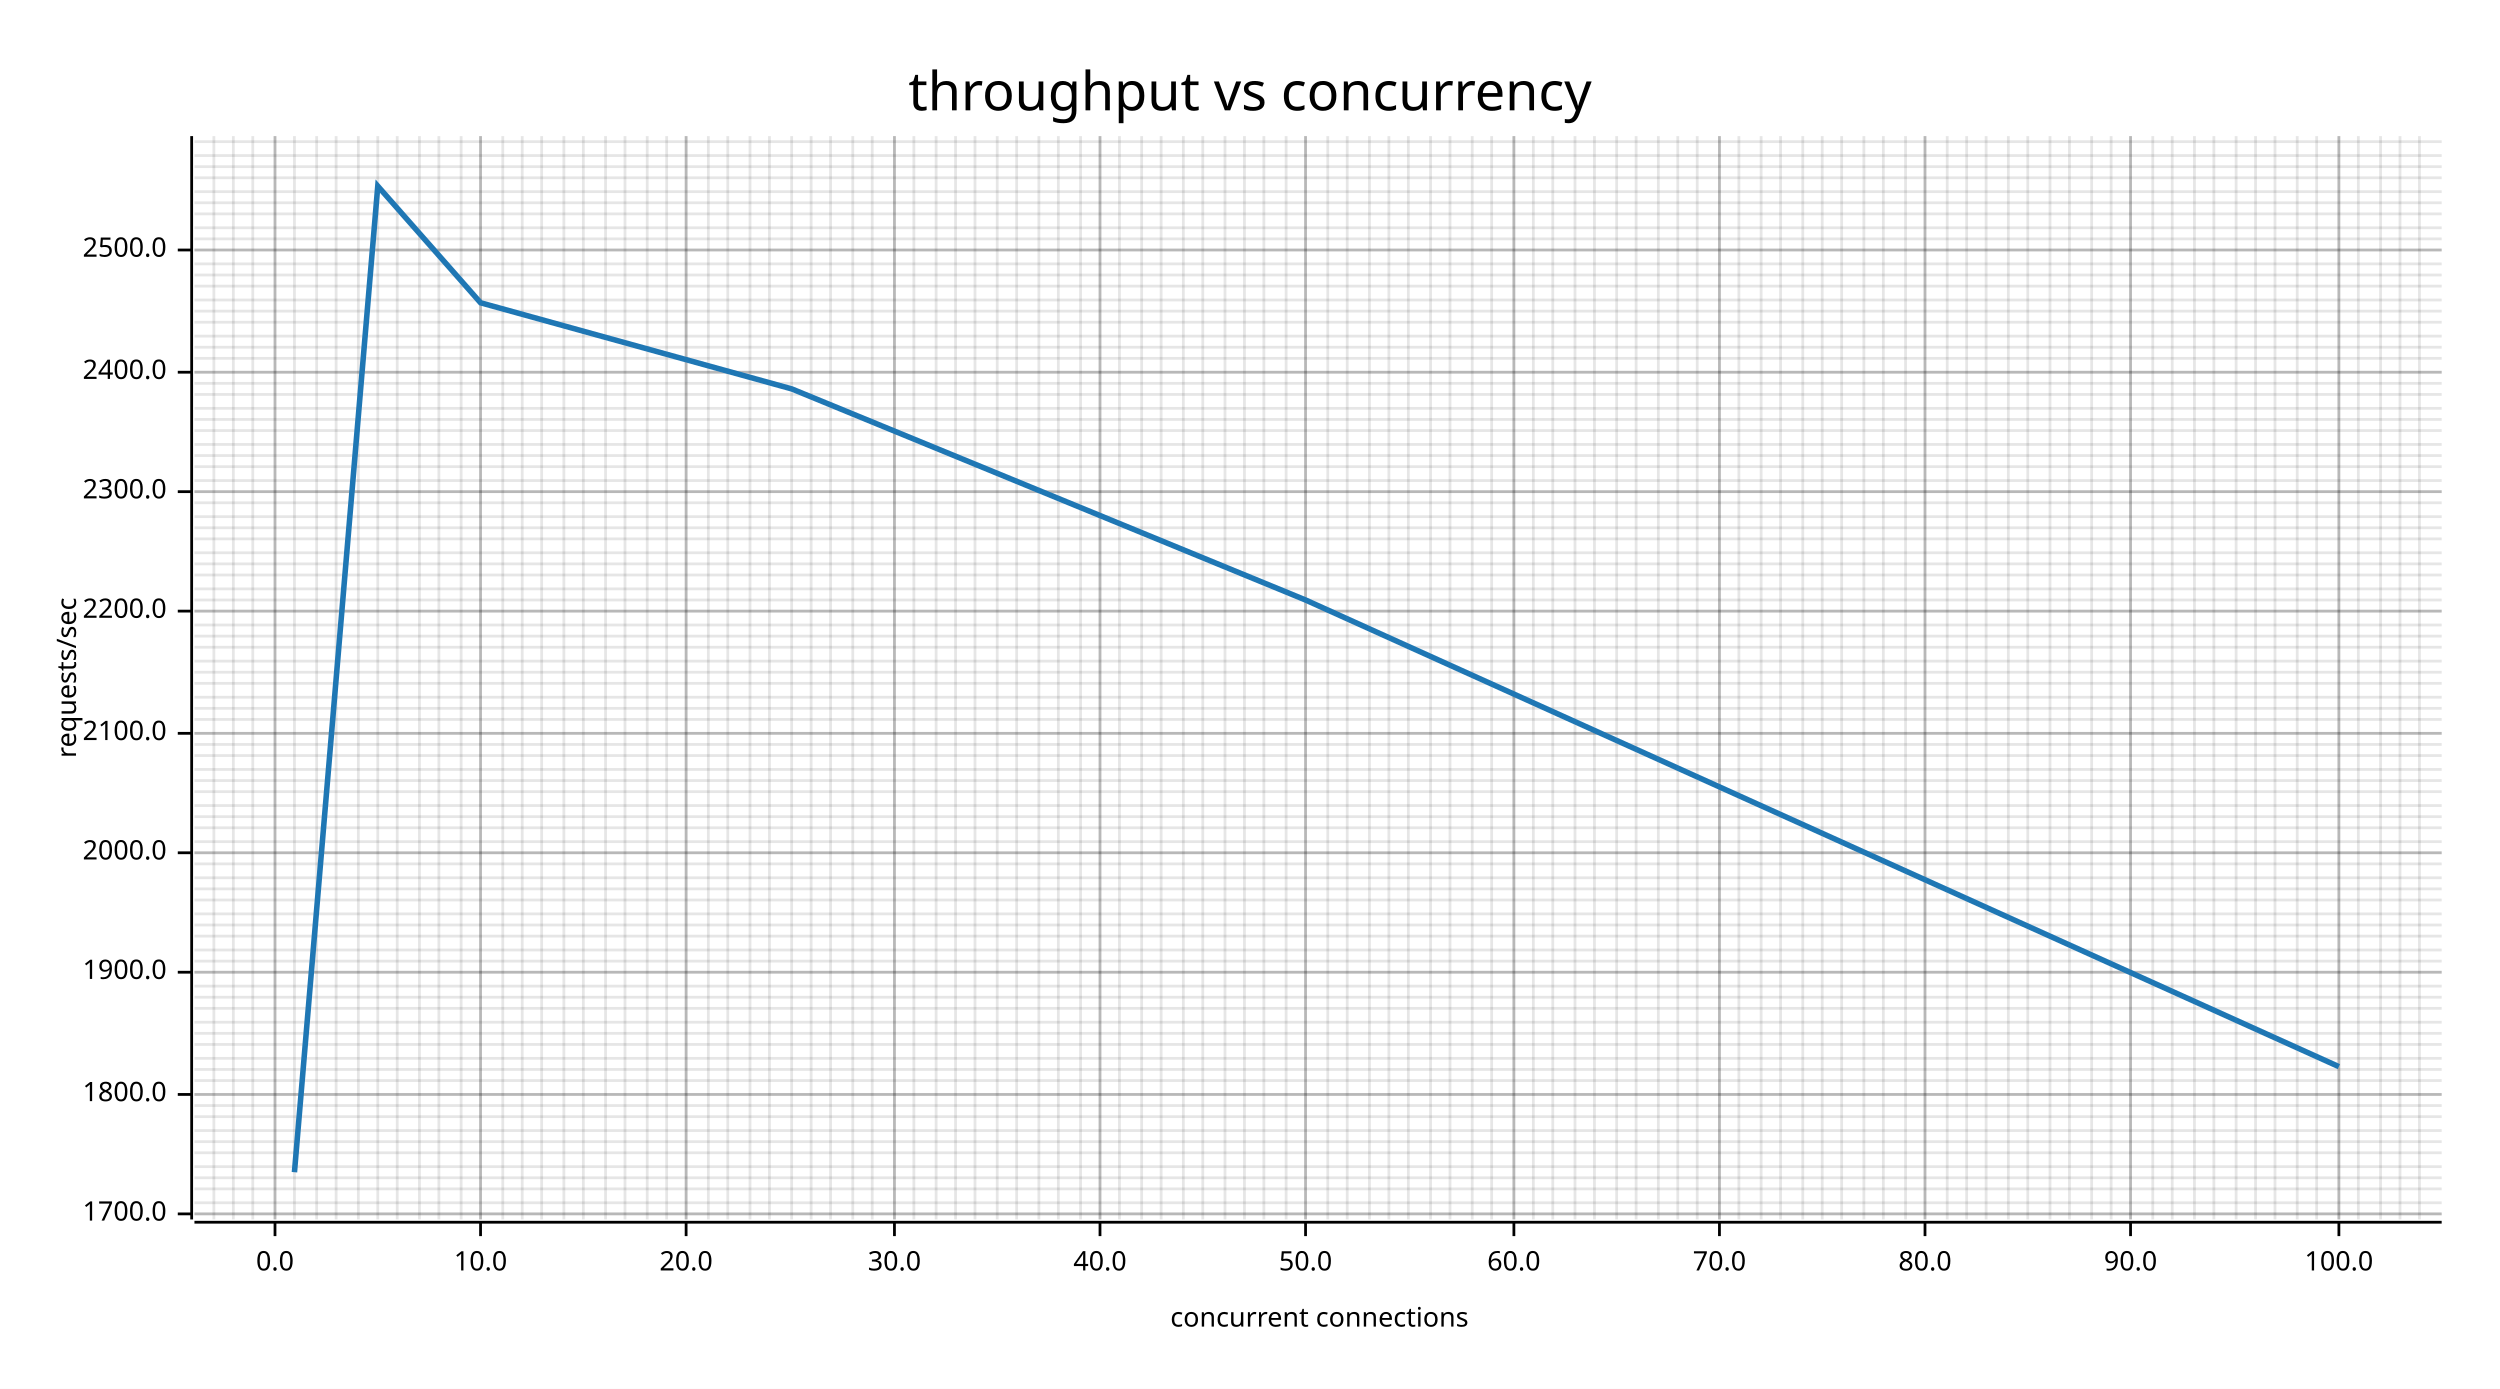
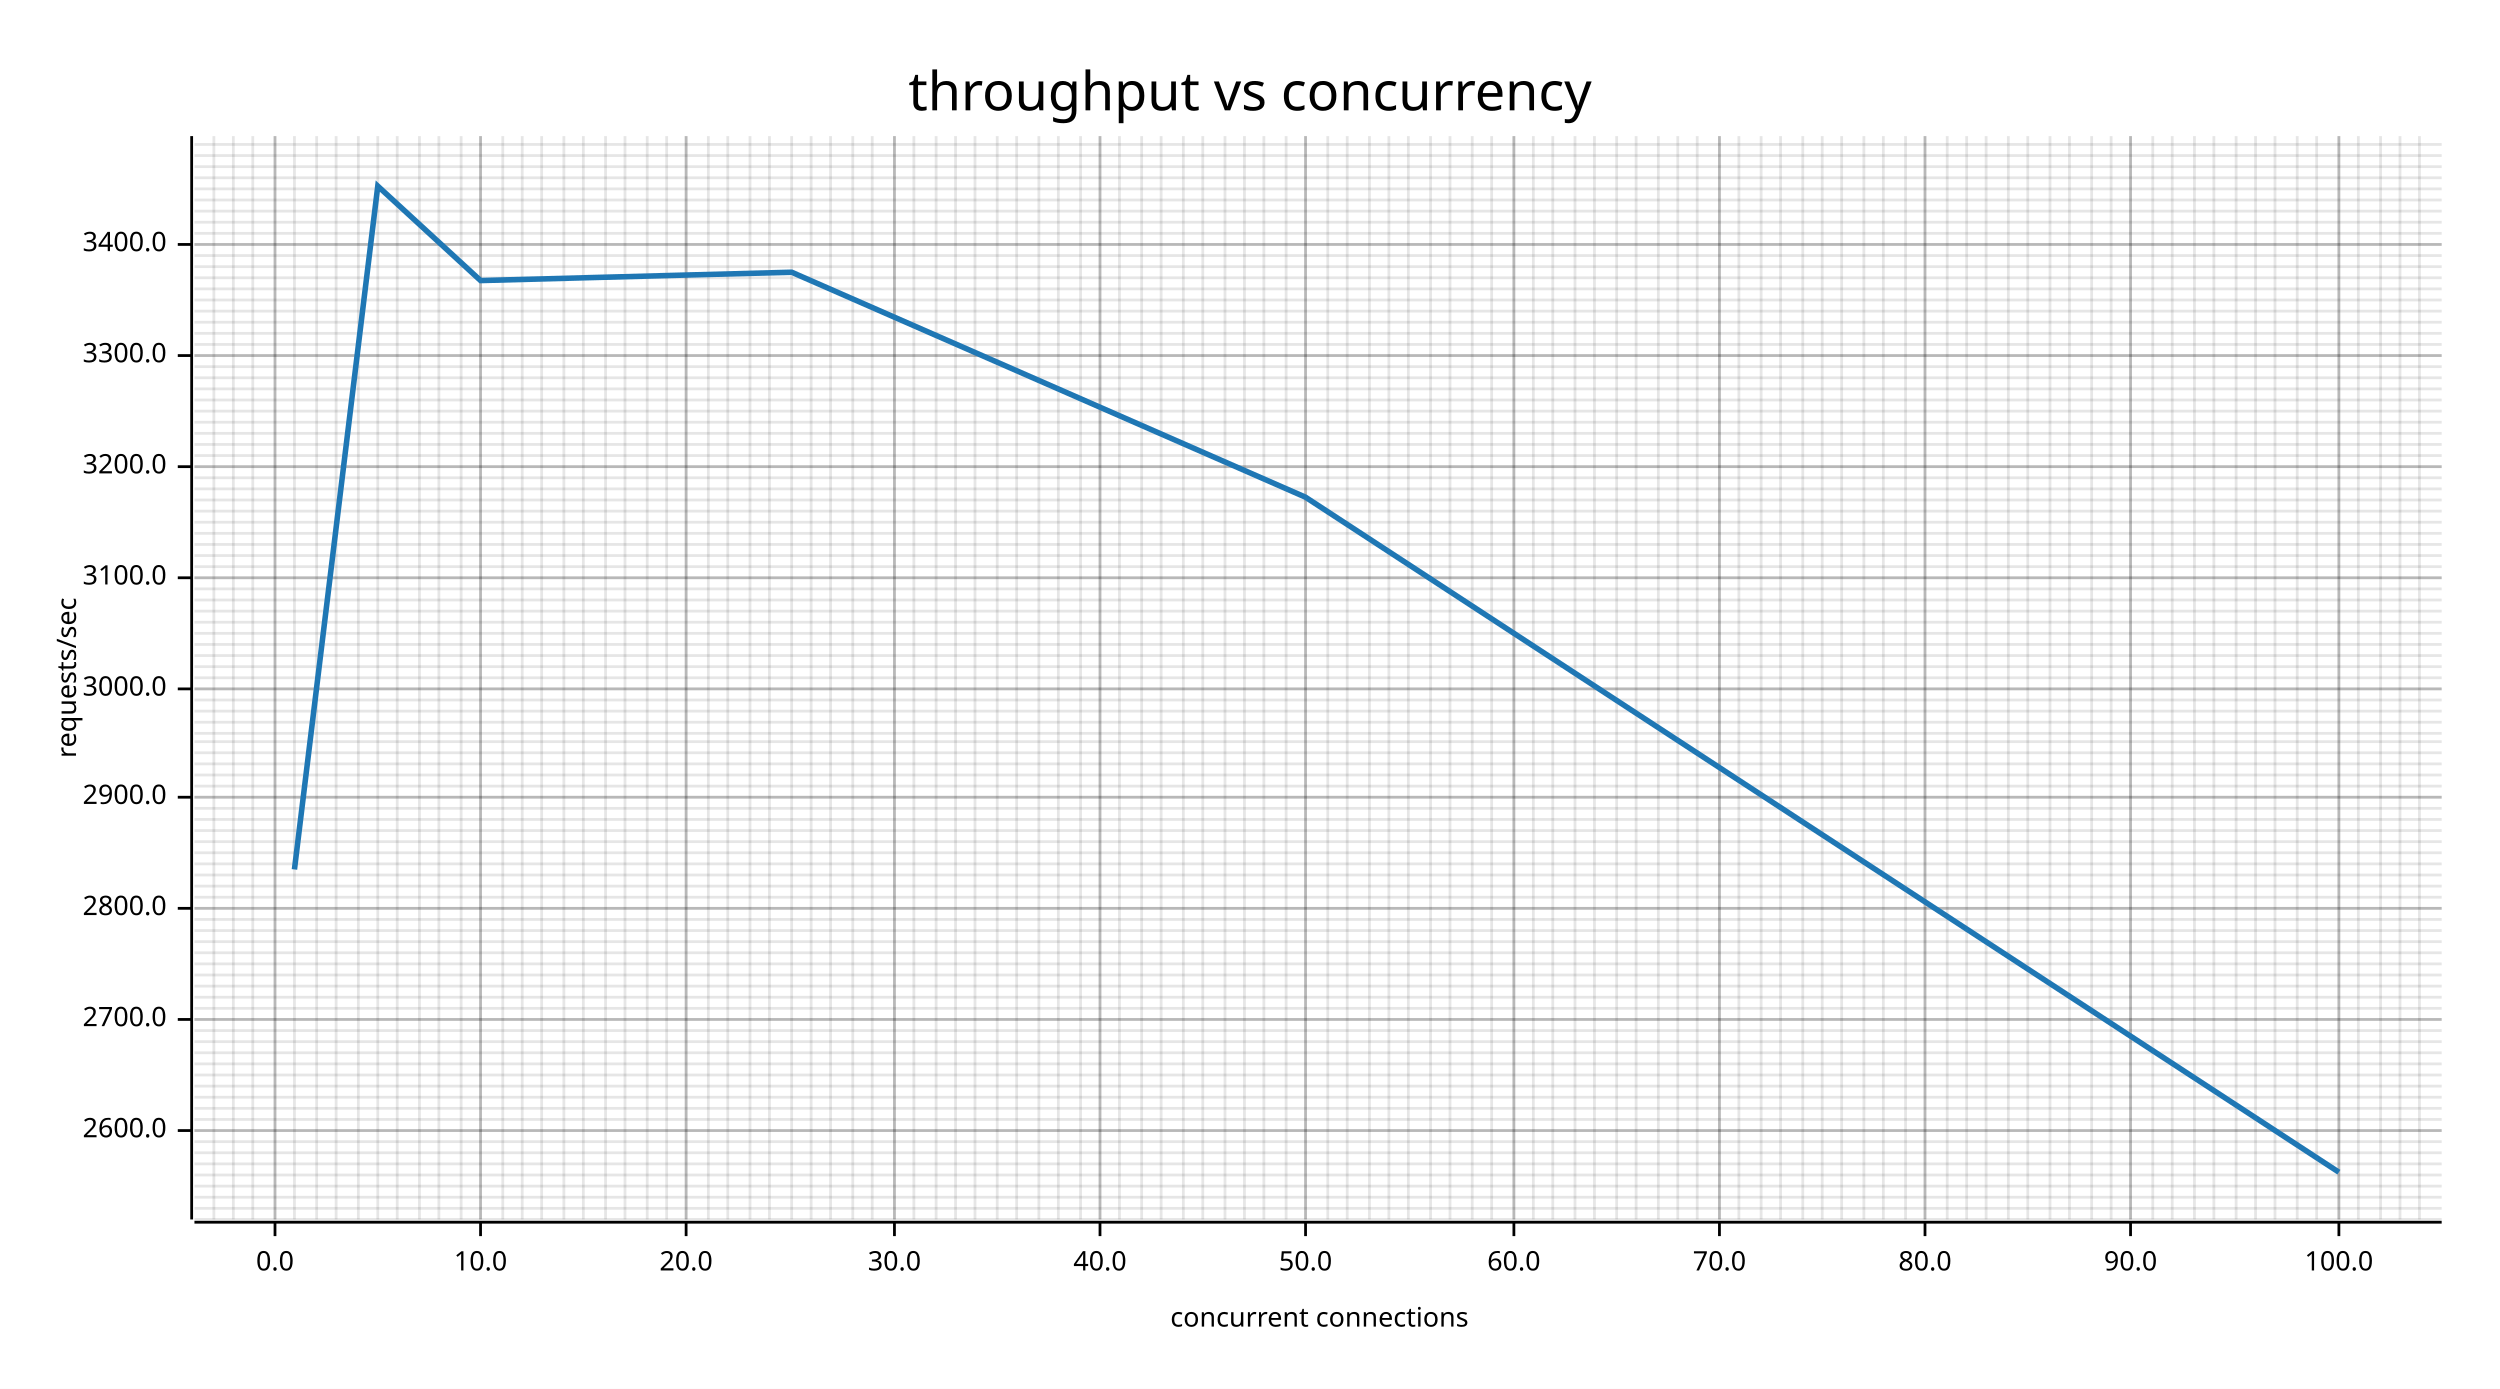
<svg xmlns="http://www.w3.org/2000/svg" width="900" height="500" viewBox="0 0 900 500">
  <rect x="0" y="0" width="900" height="500" opacity="1" fill="#FFFFFF" stroke="none" />
  <text x="450" y="25" dy="0.76em" text-anchor="middle" font-family="sans-serif" font-size="19.355" opacity="1" fill="#000000">
throughput vs concurrency
</text>
  <line opacity="0.1" stroke="#000000" stroke-width="1" x1="77" y1="439" x2="77" y2="49" />
  <line opacity="0.1" stroke="#000000" stroke-width="1" x1="84" y1="439" x2="84" y2="49" />
  <line opacity="0.1" stroke="#000000" stroke-width="1" x1="91" y1="439" x2="91" y2="49" />
  <line opacity="0.1" stroke="#000000" stroke-width="1" x1="99" y1="439" x2="99" y2="49" />
  <line opacity="0.1" stroke="#000000" stroke-width="1" x1="106" y1="439" x2="106" y2="49" />
  <line opacity="0.1" stroke="#000000" stroke-width="1" x1="114" y1="439" x2="114" y2="49" />
  <line opacity="0.1" stroke="#000000" stroke-width="1" x1="121" y1="439" x2="121" y2="49" />
  <line opacity="0.1" stroke="#000000" stroke-width="1" x1="129" y1="439" x2="129" y2="49" />
  <line opacity="0.1" stroke="#000000" stroke-width="1" x1="136" y1="439" x2="136" y2="49" />
  <line opacity="0.1" stroke="#000000" stroke-width="1" x1="143" y1="439" x2="143" y2="49" />
  <line opacity="0.1" stroke="#000000" stroke-width="1" x1="151" y1="439" x2="151" y2="49" />
  <line opacity="0.1" stroke="#000000" stroke-width="1" x1="158" y1="439" x2="158" y2="49" />
  <line opacity="0.1" stroke="#000000" stroke-width="1" x1="166" y1="439" x2="166" y2="49" />
  <line opacity="0.1" stroke="#000000" stroke-width="1" x1="173" y1="439" x2="173" y2="49" />
  <line opacity="0.1" stroke="#000000" stroke-width="1" x1="181" y1="439" x2="181" y2="49" />
  <line opacity="0.1" stroke="#000000" stroke-width="1" x1="188" y1="439" x2="188" y2="49" />
  <line opacity="0.1" stroke="#000000" stroke-width="1" x1="195" y1="439" x2="195" y2="49" />
  <line opacity="0.1" stroke="#000000" stroke-width="1" x1="203" y1="439" x2="203" y2="49" />
  <line opacity="0.1" stroke="#000000" stroke-width="1" x1="210" y1="439" x2="210" y2="49" />
  <line opacity="0.1" stroke="#000000" stroke-width="1" x1="218" y1="439" x2="218" y2="49" />
  <line opacity="0.1" stroke="#000000" stroke-width="1" x1="225" y1="439" x2="225" y2="49" />
  <line opacity="0.1" stroke="#000000" stroke-width="1" x1="233" y1="439" x2="233" y2="49" />
  <line opacity="0.1" stroke="#000000" stroke-width="1" x1="240" y1="439" x2="240" y2="49" />
  <line opacity="0.1" stroke="#000000" stroke-width="1" x1="247" y1="439" x2="247" y2="49" />
  <line opacity="0.1" stroke="#000000" stroke-width="1" x1="255" y1="439" x2="255" y2="49" />
  <line opacity="0.1" stroke="#000000" stroke-width="1" x1="262" y1="439" x2="262" y2="49" />
  <line opacity="0.1" stroke="#000000" stroke-width="1" x1="270" y1="439" x2="270" y2="49" />
  <line opacity="0.1" stroke="#000000" stroke-width="1" x1="277" y1="439" x2="277" y2="49" />
  <line opacity="0.1" stroke="#000000" stroke-width="1" x1="285" y1="439" x2="285" y2="49" />
  <line opacity="0.1" stroke="#000000" stroke-width="1" x1="292" y1="439" x2="292" y2="49" />
  <line opacity="0.1" stroke="#000000" stroke-width="1" x1="299" y1="439" x2="299" y2="49" />
  <line opacity="0.1" stroke="#000000" stroke-width="1" x1="307" y1="439" x2="307" y2="49" />
  <line opacity="0.1" stroke="#000000" stroke-width="1" x1="314" y1="439" x2="314" y2="49" />
  <line opacity="0.1" stroke="#000000" stroke-width="1" x1="322" y1="439" x2="322" y2="49" />
  <line opacity="0.1" stroke="#000000" stroke-width="1" x1="329" y1="439" x2="329" y2="49" />
  <line opacity="0.1" stroke="#000000" stroke-width="1" x1="337" y1="439" x2="337" y2="49" />
  <line opacity="0.1" stroke="#000000" stroke-width="1" x1="344" y1="439" x2="344" y2="49" />
  <line opacity="0.1" stroke="#000000" stroke-width="1" x1="351" y1="439" x2="351" y2="49" />
  <line opacity="0.1" stroke="#000000" stroke-width="1" x1="359" y1="439" x2="359" y2="49" />
  <line opacity="0.1" stroke="#000000" stroke-width="1" x1="366" y1="439" x2="366" y2="49" />
  <line opacity="0.1" stroke="#000000" stroke-width="1" x1="374" y1="439" x2="374" y2="49" />
  <line opacity="0.1" stroke="#000000" stroke-width="1" x1="381" y1="439" x2="381" y2="49" />
  <line opacity="0.1" stroke="#000000" stroke-width="1" x1="389" y1="439" x2="389" y2="49" />
  <line opacity="0.1" stroke="#000000" stroke-width="1" x1="396" y1="439" x2="396" y2="49" />
  <line opacity="0.1" stroke="#000000" stroke-width="1" x1="403" y1="439" x2="403" y2="49" />
  <line opacity="0.1" stroke="#000000" stroke-width="1" x1="411" y1="439" x2="411" y2="49" />
  <line opacity="0.1" stroke="#000000" stroke-width="1" x1="418" y1="439" x2="418" y2="49" />
  <line opacity="0.1" stroke="#000000" stroke-width="1" x1="426" y1="439" x2="426" y2="49" />
  <line opacity="0.1" stroke="#000000" stroke-width="1" x1="433" y1="439" x2="433" y2="49" />
  <line opacity="0.1" stroke="#000000" stroke-width="1" x1="441" y1="439" x2="441" y2="49" />
  <line opacity="0.1" stroke="#000000" stroke-width="1" x1="448" y1="439" x2="448" y2="49" />
  <line opacity="0.1" stroke="#000000" stroke-width="1" x1="455" y1="439" x2="455" y2="49" />
  <line opacity="0.1" stroke="#000000" stroke-width="1" x1="463" y1="439" x2="463" y2="49" />
  <line opacity="0.1" stroke="#000000" stroke-width="1" x1="470" y1="439" x2="470" y2="49" />
  <line opacity="0.1" stroke="#000000" stroke-width="1" x1="478" y1="439" x2="478" y2="49" />
  <line opacity="0.1" stroke="#000000" stroke-width="1" x1="485" y1="439" x2="485" y2="49" />
  <line opacity="0.1" stroke="#000000" stroke-width="1" x1="493" y1="439" x2="493" y2="49" />
  <line opacity="0.1" stroke="#000000" stroke-width="1" x1="500" y1="439" x2="500" y2="49" />
  <line opacity="0.1" stroke="#000000" stroke-width="1" x1="507" y1="439" x2="507" y2="49" />
  <line opacity="0.1" stroke="#000000" stroke-width="1" x1="515" y1="439" x2="515" y2="49" />
  <line opacity="0.1" stroke="#000000" stroke-width="1" x1="522" y1="439" x2="522" y2="49" />
  <line opacity="0.1" stroke="#000000" stroke-width="1" x1="530" y1="439" x2="530" y2="49" />
  <line opacity="0.1" stroke="#000000" stroke-width="1" x1="537" y1="439" x2="537" y2="49" />
  <line opacity="0.1" stroke="#000000" stroke-width="1" x1="545" y1="439" x2="545" y2="49" />
  <line opacity="0.1" stroke="#000000" stroke-width="1" x1="552" y1="439" x2="552" y2="49" />
  <line opacity="0.1" stroke="#000000" stroke-width="1" x1="559" y1="439" x2="559" y2="49" />
  <line opacity="0.1" stroke="#000000" stroke-width="1" x1="567" y1="439" x2="567" y2="49" />
  <line opacity="0.1" stroke="#000000" stroke-width="1" x1="574" y1="439" x2="574" y2="49" />
  <line opacity="0.1" stroke="#000000" stroke-width="1" x1="582" y1="439" x2="582" y2="49" />
  <line opacity="0.1" stroke="#000000" stroke-width="1" x1="589" y1="439" x2="589" y2="49" />
  <line opacity="0.1" stroke="#000000" stroke-width="1" x1="597" y1="439" x2="597" y2="49" />
  <line opacity="0.1" stroke="#000000" stroke-width="1" x1="604" y1="439" x2="604" y2="49" />
  <line opacity="0.1" stroke="#000000" stroke-width="1" x1="611" y1="439" x2="611" y2="49" />
  <line opacity="0.1" stroke="#000000" stroke-width="1" x1="619" y1="439" x2="619" y2="49" />
  <line opacity="0.1" stroke="#000000" stroke-width="1" x1="626" y1="439" x2="626" y2="49" />
  <line opacity="0.1" stroke="#000000" stroke-width="1" x1="634" y1="439" x2="634" y2="49" />
  <line opacity="0.1" stroke="#000000" stroke-width="1" x1="641" y1="439" x2="641" y2="49" />
  <line opacity="0.1" stroke="#000000" stroke-width="1" x1="649" y1="439" x2="649" y2="49" />
  <line opacity="0.1" stroke="#000000" stroke-width="1" x1="656" y1="439" x2="656" y2="49" />
  <line opacity="0.1" stroke="#000000" stroke-width="1" x1="663" y1="439" x2="663" y2="49" />
  <line opacity="0.1" stroke="#000000" stroke-width="1" x1="671" y1="439" x2="671" y2="49" />
  <line opacity="0.1" stroke="#000000" stroke-width="1" x1="678" y1="439" x2="678" y2="49" />
  <line opacity="0.1" stroke="#000000" stroke-width="1" x1="686" y1="439" x2="686" y2="49" />
  <line opacity="0.1" stroke="#000000" stroke-width="1" x1="693" y1="439" x2="693" y2="49" />
  <line opacity="0.1" stroke="#000000" stroke-width="1" x1="701" y1="439" x2="701" y2="49" />
  <line opacity="0.1" stroke="#000000" stroke-width="1" x1="708" y1="439" x2="708" y2="49" />
  <line opacity="0.1" stroke="#000000" stroke-width="1" x1="715" y1="439" x2="715" y2="49" />
  <line opacity="0.1" stroke="#000000" stroke-width="1" x1="723" y1="439" x2="723" y2="49" />
  <line opacity="0.1" stroke="#000000" stroke-width="1" x1="730" y1="439" x2="730" y2="49" />
  <line opacity="0.1" stroke="#000000" stroke-width="1" x1="738" y1="439" x2="738" y2="49" />
  <line opacity="0.1" stroke="#000000" stroke-width="1" x1="745" y1="439" x2="745" y2="49" />
  <line opacity="0.1" stroke="#000000" stroke-width="1" x1="753" y1="439" x2="753" y2="49" />
  <line opacity="0.1" stroke="#000000" stroke-width="1" x1="760" y1="439" x2="760" y2="49" />
  <line opacity="0.1" stroke="#000000" stroke-width="1" x1="767" y1="439" x2="767" y2="49" />
  <line opacity="0.1" stroke="#000000" stroke-width="1" x1="775" y1="439" x2="775" y2="49" />
  <line opacity="0.1" stroke="#000000" stroke-width="1" x1="782" y1="439" x2="782" y2="49" />
  <line opacity="0.1" stroke="#000000" stroke-width="1" x1="790" y1="439" x2="790" y2="49" />
  <line opacity="0.1" stroke="#000000" stroke-width="1" x1="797" y1="439" x2="797" y2="49" />
  <line opacity="0.1" stroke="#000000" stroke-width="1" x1="805" y1="439" x2="805" y2="49" />
  <line opacity="0.1" stroke="#000000" stroke-width="1" x1="812" y1="439" x2="812" y2="49" />
  <line opacity="0.1" stroke="#000000" stroke-width="1" x1="819" y1="439" x2="819" y2="49" />
  <line opacity="0.1" stroke="#000000" stroke-width="1" x1="827" y1="439" x2="827" y2="49" />
  <line opacity="0.1" stroke="#000000" stroke-width="1" x1="834" y1="439" x2="834" y2="49" />
  <line opacity="0.1" stroke="#000000" stroke-width="1" x1="842" y1="439" x2="842" y2="49" />
  <line opacity="0.1" stroke="#000000" stroke-width="1" x1="849" y1="439" x2="849" y2="49" />
  <line opacity="0.1" stroke="#000000" stroke-width="1" x1="857" y1="439" x2="857" y2="49" />
  <line opacity="0.1" stroke="#000000" stroke-width="1" x1="864" y1="439" x2="864" y2="49" />
  <line opacity="0.1" stroke="#000000" stroke-width="1" x1="871" y1="439" x2="871" y2="49" />
-   <line opacity="0.1" stroke="#000000" stroke-width="1" x1="70" y1="437" x2="879" y2="437" />
-   <line opacity="0.1" stroke="#000000" stroke-width="1" x1="70" y1="433" x2="879" y2="433" />
-   <line opacity="0.1" stroke="#000000" stroke-width="1" x1="70" y1="428" x2="879" y2="428" />
-   <line opacity="0.1" stroke="#000000" stroke-width="1" x1="70" y1="424" x2="879" y2="424" />
-   <line opacity="0.1" stroke="#000000" stroke-width="1" x1="70" y1="420" x2="879" y2="420" />
+   <line opacity="0.1" stroke="#000000" stroke-width="1" x1="70" y1="439" x2="879" y2="439" />
+   <line opacity="0.1" stroke="#000000" stroke-width="1" x1="70" y1="435" x2="879" y2="435" />
+   <line opacity="0.1" stroke="#000000" stroke-width="1" x1="70" y1="431" x2="879" y2="431" />
+   <line opacity="0.1" stroke="#000000" stroke-width="1" x1="70" y1="427" x2="879" y2="427" />
+   <line opacity="0.1" stroke="#000000" stroke-width="1" x1="70" y1="423" x2="879" y2="423" />
+   <line opacity="0.1" stroke="#000000" stroke-width="1" x1="70" y1="419" x2="879" y2="419" />
  <line opacity="0.1" stroke="#000000" stroke-width="1" x1="70" y1="415" x2="879" y2="415" />
  <line opacity="0.1" stroke="#000000" stroke-width="1" x1="70" y1="411" x2="879" y2="411" />
  <line opacity="0.1" stroke="#000000" stroke-width="1" x1="70" y1="407" x2="879" y2="407" />
-   <line opacity="0.1" stroke="#000000" stroke-width="1" x1="70" y1="402" x2="879" y2="402" />
-   <line opacity="0.1" stroke="#000000" stroke-width="1" x1="70" y1="398" x2="879" y2="398" />
-   <line opacity="0.1" stroke="#000000" stroke-width="1" x1="70" y1="394" x2="879" y2="394" />
-   <line opacity="0.1" stroke="#000000" stroke-width="1" x1="70" y1="389" x2="879" y2="389" />
-   <line opacity="0.1" stroke="#000000" stroke-width="1" x1="70" y1="385" x2="879" y2="385" />
-   <line opacity="0.1" stroke="#000000" stroke-width="1" x1="70" y1="381" x2="879" y2="381" />
-   <line opacity="0.1" stroke="#000000" stroke-width="1" x1="70" y1="376" x2="879" y2="376" />
-   <line opacity="0.1" stroke="#000000" stroke-width="1" x1="70" y1="372" x2="879" y2="372" />
-   <line opacity="0.1" stroke="#000000" stroke-width="1" x1="70" y1="368" x2="879" y2="368" />
+   <line opacity="0.1" stroke="#000000" stroke-width="1" x1="70" y1="403" x2="879" y2="403" />
+   <line opacity="0.1" stroke="#000000" stroke-width="1" x1="70" y1="399" x2="879" y2="399" />
+   <line opacity="0.1" stroke="#000000" stroke-width="1" x1="70" y1="395" x2="879" y2="395" />
+   <line opacity="0.1" stroke="#000000" stroke-width="1" x1="70" y1="391" x2="879" y2="391" />
+   <line opacity="0.1" stroke="#000000" stroke-width="1" x1="70" y1="387" x2="879" y2="387" />
+   <line opacity="0.1" stroke="#000000" stroke-width="1" x1="70" y1="383" x2="879" y2="383" />
+   <line opacity="0.1" stroke="#000000" stroke-width="1" x1="70" y1="379" x2="879" y2="379" />
+   <line opacity="0.1" stroke="#000000" stroke-width="1" x1="70" y1="375" x2="879" y2="375" />
+   <line opacity="0.1" stroke="#000000" stroke-width="1" x1="70" y1="371" x2="879" y2="371" />
+   <line opacity="0.1" stroke="#000000" stroke-width="1" x1="70" y1="367" x2="879" y2="367" />
  <line opacity="0.1" stroke="#000000" stroke-width="1" x1="70" y1="363" x2="879" y2="363" />
  <line opacity="0.1" stroke="#000000" stroke-width="1" x1="70" y1="359" x2="879" y2="359" />
  <line opacity="0.1" stroke="#000000" stroke-width="1" x1="70" y1="355" x2="879" y2="355" />
-   <line opacity="0.1" stroke="#000000" stroke-width="1" x1="70" y1="350" x2="879" y2="350" />
-   <line opacity="0.1" stroke="#000000" stroke-width="1" x1="70" y1="346" x2="879" y2="346" />
-   <line opacity="0.1" stroke="#000000" stroke-width="1" x1="70" y1="342" x2="879" y2="342" />
-   <line opacity="0.1" stroke="#000000" stroke-width="1" x1="70" y1="337" x2="879" y2="337" />
-   <line opacity="0.1" stroke="#000000" stroke-width="1" x1="70" y1="333" x2="879" y2="333" />
-   <line opacity="0.1" stroke="#000000" stroke-width="1" x1="70" y1="329" x2="879" y2="329" />
-   <line opacity="0.1" stroke="#000000" stroke-width="1" x1="70" y1="324" x2="879" y2="324" />
-   <line opacity="0.1" stroke="#000000" stroke-width="1" x1="70" y1="320" x2="879" y2="320" />
-   <line opacity="0.1" stroke="#000000" stroke-width="1" x1="70" y1="316" x2="879" y2="316" />
+   <line opacity="0.1" stroke="#000000" stroke-width="1" x1="70" y1="351" x2="879" y2="351" />
+   <line opacity="0.1" stroke="#000000" stroke-width="1" x1="70" y1="347" x2="879" y2="347" />
+   <line opacity="0.1" stroke="#000000" stroke-width="1" x1="70" y1="343" x2="879" y2="343" />
+   <line opacity="0.1" stroke="#000000" stroke-width="1" x1="70" y1="339" x2="879" y2="339" />
+   <line opacity="0.1" stroke="#000000" stroke-width="1" x1="70" y1="335" x2="879" y2="335" />
+   <line opacity="0.1" stroke="#000000" stroke-width="1" x1="70" y1="331" x2="879" y2="331" />
+   <line opacity="0.1" stroke="#000000" stroke-width="1" x1="70" y1="327" x2="879" y2="327" />
+   <line opacity="0.1" stroke="#000000" stroke-width="1" x1="70" y1="323" x2="879" y2="323" />
+   <line opacity="0.1" stroke="#000000" stroke-width="1" x1="70" y1="319" x2="879" y2="319" />
+   <line opacity="0.1" stroke="#000000" stroke-width="1" x1="70" y1="315" x2="879" y2="315" />
  <line opacity="0.1" stroke="#000000" stroke-width="1" x1="70" y1="311" x2="879" y2="311" />
  <line opacity="0.1" stroke="#000000" stroke-width="1" x1="70" y1="307" x2="879" y2="307" />
  <line opacity="0.1" stroke="#000000" stroke-width="1" x1="70" y1="303" x2="879" y2="303" />
-   <line opacity="0.1" stroke="#000000" stroke-width="1" x1="70" y1="298" x2="879" y2="298" />
-   <line opacity="0.1" stroke="#000000" stroke-width="1" x1="70" y1="294" x2="879" y2="294" />
-   <line opacity="0.1" stroke="#000000" stroke-width="1" x1="70" y1="290" x2="879" y2="290" />
-   <line opacity="0.1" stroke="#000000" stroke-width="1" x1="70" y1="285" x2="879" y2="285" />
-   <line opacity="0.1" stroke="#000000" stroke-width="1" x1="70" y1="281" x2="879" y2="281" />
-   <line opacity="0.1" stroke="#000000" stroke-width="1" x1="70" y1="277" x2="879" y2="277" />
-   <line opacity="0.1" stroke="#000000" stroke-width="1" x1="70" y1="272" x2="879" y2="272" />
-   <line opacity="0.1" stroke="#000000" stroke-width="1" x1="70" y1="268" x2="879" y2="268" />
+   <line opacity="0.1" stroke="#000000" stroke-width="1" x1="70" y1="299" x2="879" y2="299" />
+   <line opacity="0.1" stroke="#000000" stroke-width="1" x1="70" y1="295" x2="879" y2="295" />
+   <line opacity="0.1" stroke="#000000" stroke-width="1" x1="70" y1="291" x2="879" y2="291" />
+   <line opacity="0.1" stroke="#000000" stroke-width="1" x1="70" y1="287" x2="879" y2="287" />
+   <line opacity="0.1" stroke="#000000" stroke-width="1" x1="70" y1="283" x2="879" y2="283" />
+   <line opacity="0.1" stroke="#000000" stroke-width="1" x1="70" y1="279" x2="879" y2="279" />
+   <line opacity="0.1" stroke="#000000" stroke-width="1" x1="70" y1="275" x2="879" y2="275" />
+   <line opacity="0.1" stroke="#000000" stroke-width="1" x1="70" y1="271" x2="879" y2="271" />
+   <line opacity="0.1" stroke="#000000" stroke-width="1" x1="70" y1="267" x2="879" y2="267" />
  <line opacity="0.1" stroke="#000000" stroke-width="1" x1="70" y1="264" x2="879" y2="264" />
-   <line opacity="0.1" stroke="#000000" stroke-width="1" x1="70" y1="259" x2="879" y2="259" />
-   <line opacity="0.1" stroke="#000000" stroke-width="1" x1="70" y1="255" x2="879" y2="255" />
-   <line opacity="0.1" stroke="#000000" stroke-width="1" x1="70" y1="251" x2="879" y2="251" />
-   <line opacity="0.1" stroke="#000000" stroke-width="1" x1="70" y1="246" x2="879" y2="246" />
-   <line opacity="0.1" stroke="#000000" stroke-width="1" x1="70" y1="242" x2="879" y2="242" />
-   <line opacity="0.1" stroke="#000000" stroke-width="1" x1="70" y1="238" x2="879" y2="238" />
-   <line opacity="0.1" stroke="#000000" stroke-width="1" x1="70" y1="233" x2="879" y2="233" />
-   <line opacity="0.1" stroke="#000000" stroke-width="1" x1="70" y1="229" x2="879" y2="229" />
-   <line opacity="0.1" stroke="#000000" stroke-width="1" x1="70" y1="225" x2="879" y2="225" />
+   <line opacity="0.1" stroke="#000000" stroke-width="1" x1="70" y1="260" x2="879" y2="260" />
+   <line opacity="0.1" stroke="#000000" stroke-width="1" x1="70" y1="256" x2="879" y2="256" />
+   <line opacity="0.1" stroke="#000000" stroke-width="1" x1="70" y1="252" x2="879" y2="252" />
+   <line opacity="0.1" stroke="#000000" stroke-width="1" x1="70" y1="248" x2="879" y2="248" />
+   <line opacity="0.1" stroke="#000000" stroke-width="1" x1="70" y1="244" x2="879" y2="244" />
+   <line opacity="0.1" stroke="#000000" stroke-width="1" x1="70" y1="240" x2="879" y2="240" />
+   <line opacity="0.1" stroke="#000000" stroke-width="1" x1="70" y1="236" x2="879" y2="236" />
+   <line opacity="0.1" stroke="#000000" stroke-width="1" x1="70" y1="232" x2="879" y2="232" />
+   <line opacity="0.1" stroke="#000000" stroke-width="1" x1="70" y1="228" x2="879" y2="228" />
+   <line opacity="0.1" stroke="#000000" stroke-width="1" x1="70" y1="224" x2="879" y2="224" />
  <line opacity="0.1" stroke="#000000" stroke-width="1" x1="70" y1="220" x2="879" y2="220" />
  <line opacity="0.1" stroke="#000000" stroke-width="1" x1="70" y1="216" x2="879" y2="216" />
  <line opacity="0.1" stroke="#000000" stroke-width="1" x1="70" y1="212" x2="879" y2="212" />
-   <line opacity="0.1" stroke="#000000" stroke-width="1" x1="70" y1="207" x2="879" y2="207" />
-   <line opacity="0.1" stroke="#000000" stroke-width="1" x1="70" y1="203" x2="879" y2="203" />
-   <line opacity="0.1" stroke="#000000" stroke-width="1" x1="70" y1="199" x2="879" y2="199" />
-   <line opacity="0.1" stroke="#000000" stroke-width="1" x1="70" y1="194" x2="879" y2="194" />
-   <line opacity="0.1" stroke="#000000" stroke-width="1" x1="70" y1="190" x2="879" y2="190" />
-   <line opacity="0.1" stroke="#000000" stroke-width="1" x1="70" y1="186" x2="879" y2="186" />
-   <line opacity="0.1" stroke="#000000" stroke-width="1" x1="70" y1="181" x2="879" y2="181" />
-   <line opacity="0.1" stroke="#000000" stroke-width="1" x1="70" y1="177" x2="879" y2="177" />
-   <line opacity="0.1" stroke="#000000" stroke-width="1" x1="70" y1="173" x2="879" y2="173" />
+   <line opacity="0.1" stroke="#000000" stroke-width="1" x1="70" y1="208" x2="879" y2="208" />
+   <line opacity="0.1" stroke="#000000" stroke-width="1" x1="70" y1="204" x2="879" y2="204" />
+   <line opacity="0.1" stroke="#000000" stroke-width="1" x1="70" y1="200" x2="879" y2="200" />
+   <line opacity="0.1" stroke="#000000" stroke-width="1" x1="70" y1="196" x2="879" y2="196" />
+   <line opacity="0.1" stroke="#000000" stroke-width="1" x1="70" y1="192" x2="879" y2="192" />
+   <line opacity="0.1" stroke="#000000" stroke-width="1" x1="70" y1="188" x2="879" y2="188" />
+   <line opacity="0.1" stroke="#000000" stroke-width="1" x1="70" y1="184" x2="879" y2="184" />
+   <line opacity="0.1" stroke="#000000" stroke-width="1" x1="70" y1="180" x2="879" y2="180" />
+   <line opacity="0.1" stroke="#000000" stroke-width="1" x1="70" y1="176" x2="879" y2="176" />
+   <line opacity="0.1" stroke="#000000" stroke-width="1" x1="70" y1="172" x2="879" y2="172" />
  <line opacity="0.1" stroke="#000000" stroke-width="1" x1="70" y1="168" x2="879" y2="168" />
  <line opacity="0.1" stroke="#000000" stroke-width="1" x1="70" y1="164" x2="879" y2="164" />
  <line opacity="0.1" stroke="#000000" stroke-width="1" x1="70" y1="160" x2="879" y2="160" />
-   <line opacity="0.1" stroke="#000000" stroke-width="1" x1="70" y1="155" x2="879" y2="155" />
-   <line opacity="0.1" stroke="#000000" stroke-width="1" x1="70" y1="151" x2="879" y2="151" />
-   <line opacity="0.1" stroke="#000000" stroke-width="1" x1="70" y1="147" x2="879" y2="147" />
-   <line opacity="0.1" stroke="#000000" stroke-width="1" x1="70" y1="142" x2="879" y2="142" />
-   <line opacity="0.1" stroke="#000000" stroke-width="1" x1="70" y1="138" x2="879" y2="138" />
-   <line opacity="0.1" stroke="#000000" stroke-width="1" x1="70" y1="134" x2="879" y2="134" />
-   <line opacity="0.1" stroke="#000000" stroke-width="1" x1="70" y1="129" x2="879" y2="129" />
-   <line opacity="0.1" stroke="#000000" stroke-width="1" x1="70" y1="125" x2="879" y2="125" />
-   <line opacity="0.1" stroke="#000000" stroke-width="1" x1="70" y1="121" x2="879" y2="121" />
+   <line opacity="0.1" stroke="#000000" stroke-width="1" x1="70" y1="156" x2="879" y2="156" />
+   <line opacity="0.1" stroke="#000000" stroke-width="1" x1="70" y1="152" x2="879" y2="152" />
+   <line opacity="0.1" stroke="#000000" stroke-width="1" x1="70" y1="148" x2="879" y2="148" />
+   <line opacity="0.1" stroke="#000000" stroke-width="1" x1="70" y1="144" x2="879" y2="144" />
+   <line opacity="0.1" stroke="#000000" stroke-width="1" x1="70" y1="140" x2="879" y2="140" />
+   <line opacity="0.1" stroke="#000000" stroke-width="1" x1="70" y1="136" x2="879" y2="136" />
+   <line opacity="0.1" stroke="#000000" stroke-width="1" x1="70" y1="132" x2="879" y2="132" />
+   <line opacity="0.1" stroke="#000000" stroke-width="1" x1="70" y1="128" x2="879" y2="128" />
+   <line opacity="0.1" stroke="#000000" stroke-width="1" x1="70" y1="124" x2="879" y2="124" />
+   <line opacity="0.1" stroke="#000000" stroke-width="1" x1="70" y1="120" x2="879" y2="120" />
  <line opacity="0.1" stroke="#000000" stroke-width="1" x1="70" y1="116" x2="879" y2="116" />
  <line opacity="0.1" stroke="#000000" stroke-width="1" x1="70" y1="112" x2="879" y2="112" />
  <line opacity="0.1" stroke="#000000" stroke-width="1" x1="70" y1="108" x2="879" y2="108" />
-   <line opacity="0.1" stroke="#000000" stroke-width="1" x1="70" y1="103" x2="879" y2="103" />
-   <line opacity="0.1" stroke="#000000" stroke-width="1" x1="70" y1="99" x2="879" y2="99" />
-   <line opacity="0.1" stroke="#000000" stroke-width="1" x1="70" y1="95" x2="879" y2="95" />
-   <line opacity="0.1" stroke="#000000" stroke-width="1" x1="70" y1="90" x2="879" y2="90" />
-   <line opacity="0.1" stroke="#000000" stroke-width="1" x1="70" y1="86" x2="879" y2="86" />
-   <line opacity="0.1" stroke="#000000" stroke-width="1" x1="70" y1="82" x2="879" y2="82" />
-   <line opacity="0.1" stroke="#000000" stroke-width="1" x1="70" y1="77" x2="879" y2="77" />
-   <line opacity="0.1" stroke="#000000" stroke-width="1" x1="70" y1="73" x2="879" y2="73" />
-   <line opacity="0.1" stroke="#000000" stroke-width="1" x1="70" y1="69" x2="879" y2="69" />
+   <line opacity="0.1" stroke="#000000" stroke-width="1" x1="70" y1="104" x2="879" y2="104" />
+   <line opacity="0.1" stroke="#000000" stroke-width="1" x1="70" y1="100" x2="879" y2="100" />
+   <line opacity="0.1" stroke="#000000" stroke-width="1" x1="70" y1="96" x2="879" y2="96" />
+   <line opacity="0.1" stroke="#000000" stroke-width="1" x1="70" y1="92" x2="879" y2="92" />
+   <line opacity="0.1" stroke="#000000" stroke-width="1" x1="70" y1="88" x2="879" y2="88" />
+   <line opacity="0.1" stroke="#000000" stroke-width="1" x1="70" y1="84" x2="879" y2="84" />
+   <line opacity="0.1" stroke="#000000" stroke-width="1" x1="70" y1="80" x2="879" y2="80" />
+   <line opacity="0.1" stroke="#000000" stroke-width="1" x1="70" y1="76" x2="879" y2="76" />
+   <line opacity="0.1" stroke="#000000" stroke-width="1" x1="70" y1="72" x2="879" y2="72" />
+   <line opacity="0.1" stroke="#000000" stroke-width="1" x1="70" y1="68" x2="879" y2="68" />
  <line opacity="0.1" stroke="#000000" stroke-width="1" x1="70" y1="64" x2="879" y2="64" />
  <line opacity="0.1" stroke="#000000" stroke-width="1" x1="70" y1="60" x2="879" y2="60" />
  <line opacity="0.1" stroke="#000000" stroke-width="1" x1="70" y1="56" x2="879" y2="56" />
-   <line opacity="0.1" stroke="#000000" stroke-width="1" x1="70" y1="51" x2="879" y2="51" />
+   <line opacity="0.1" stroke="#000000" stroke-width="1" x1="70" y1="52" x2="879" y2="52" />
  <text x="20" y="244" dy="0.76em" text-anchor="middle" font-family="sans-serif" font-size="9.677" opacity="1" fill="#000000" transform="rotate(270, 20, 244)">
requests/sec
</text>
  <text x="475" y="480" dy="-0.5ex" text-anchor="middle" font-family="sans-serif" font-size="9.677" opacity="1" fill="#000000">
concurrent connections
</text>
  <line opacity="0.2" stroke="#000000" stroke-width="1" x1="99" y1="439" x2="99" y2="49" />
  <line opacity="0.2" stroke="#000000" stroke-width="1" x1="173" y1="439" x2="173" y2="49" />
  <line opacity="0.2" stroke="#000000" stroke-width="1" x1="247" y1="439" x2="247" y2="49" />
  <line opacity="0.2" stroke="#000000" stroke-width="1" x1="322" y1="439" x2="322" y2="49" />
  <line opacity="0.2" stroke="#000000" stroke-width="1" x1="396" y1="439" x2="396" y2="49" />
  <line opacity="0.2" stroke="#000000" stroke-width="1" x1="470" y1="439" x2="470" y2="49" />
  <line opacity="0.2" stroke="#000000" stroke-width="1" x1="545" y1="439" x2="545" y2="49" />
  <line opacity="0.2" stroke="#000000" stroke-width="1" x1="619" y1="439" x2="619" y2="49" />
  <line opacity="0.2" stroke="#000000" stroke-width="1" x1="693" y1="439" x2="693" y2="49" />
  <line opacity="0.2" stroke="#000000" stroke-width="1" x1="767" y1="439" x2="767" y2="49" />
  <line opacity="0.2" stroke="#000000" stroke-width="1" x1="842" y1="439" x2="842" y2="49" />
-   <line opacity="0.2" stroke="#000000" stroke-width="1" x1="70" y1="437" x2="879" y2="437" />
-   <line opacity="0.2" stroke="#000000" stroke-width="1" x1="70" y1="394" x2="879" y2="394" />
-   <line opacity="0.2" stroke="#000000" stroke-width="1" x1="70" y1="350" x2="879" y2="350" />
-   <line opacity="0.2" stroke="#000000" stroke-width="1" x1="70" y1="307" x2="879" y2="307" />
-   <line opacity="0.2" stroke="#000000" stroke-width="1" x1="70" y1="264" x2="879" y2="264" />
-   <line opacity="0.2" stroke="#000000" stroke-width="1" x1="70" y1="220" x2="879" y2="220" />
-   <line opacity="0.2" stroke="#000000" stroke-width="1" x1="70" y1="177" x2="879" y2="177" />
-   <line opacity="0.2" stroke="#000000" stroke-width="1" x1="70" y1="134" x2="879" y2="134" />
-   <line opacity="0.2" stroke="#000000" stroke-width="1" x1="70" y1="90" x2="879" y2="90" />
+   <line opacity="0.2" stroke="#000000" stroke-width="1" x1="70" y1="407" x2="879" y2="407" />
+   <line opacity="0.2" stroke="#000000" stroke-width="1" x1="70" y1="367" x2="879" y2="367" />
+   <line opacity="0.2" stroke="#000000" stroke-width="1" x1="70" y1="327" x2="879" y2="327" />
+   <line opacity="0.2" stroke="#000000" stroke-width="1" x1="70" y1="287" x2="879" y2="287" />
+   <line opacity="0.2" stroke="#000000" stroke-width="1" x1="70" y1="248" x2="879" y2="248" />
+   <line opacity="0.2" stroke="#000000" stroke-width="1" x1="70" y1="208" x2="879" y2="208" />
+   <line opacity="0.2" stroke="#000000" stroke-width="1" x1="70" y1="168" x2="879" y2="168" />
+   <line opacity="0.2" stroke="#000000" stroke-width="1" x1="70" y1="128" x2="879" y2="128" />
+   <line opacity="0.2" stroke="#000000" stroke-width="1" x1="70" y1="88" x2="879" y2="88" />
  <polyline fill="none" opacity="1" stroke="#000000" stroke-width="1" points="69,49 69,439 " />
-   <text x="60" y="437" dy="0.5ex" text-anchor="end" font-family="sans-serif" font-size="9.677" opacity="1" fill="#000000">
- 1700.0
- </text>
-   <polyline fill="none" opacity="1" stroke="#000000" stroke-width="1" points="64,437 69,437 " />
-   <text x="60" y="394" dy="0.5ex" text-anchor="end" font-family="sans-serif" font-size="9.677" opacity="1" fill="#000000">
- 1800.0
- </text>
-   <polyline fill="none" opacity="1" stroke="#000000" stroke-width="1" points="64,394 69,394 " />
-   <text x="60" y="350" dy="0.5ex" text-anchor="end" font-family="sans-serif" font-size="9.677" opacity="1" fill="#000000">
- 1900.0
- </text>
-   <polyline fill="none" opacity="1" stroke="#000000" stroke-width="1" points="64,350 69,350 " />
-   <text x="60" y="307" dy="0.5ex" text-anchor="end" font-family="sans-serif" font-size="9.677" opacity="1" fill="#000000">
- 2000.0
- </text>
-   <polyline fill="none" opacity="1" stroke="#000000" stroke-width="1" points="64,307 69,307 " />
-   <text x="60" y="264" dy="0.5ex" text-anchor="end" font-family="sans-serif" font-size="9.677" opacity="1" fill="#000000">
- 2100.0
- </text>
-   <polyline fill="none" opacity="1" stroke="#000000" stroke-width="1" points="64,264 69,264 " />
-   <text x="60" y="220" dy="0.5ex" text-anchor="end" font-family="sans-serif" font-size="9.677" opacity="1" fill="#000000">
- 2200.0
- </text>
-   <polyline fill="none" opacity="1" stroke="#000000" stroke-width="1" points="64,220 69,220 " />
-   <text x="60" y="177" dy="0.5ex" text-anchor="end" font-family="sans-serif" font-size="9.677" opacity="1" fill="#000000">
- 2300.0
- </text>
-   <polyline fill="none" opacity="1" stroke="#000000" stroke-width="1" points="64,177 69,177 " />
-   <text x="60" y="134" dy="0.5ex" text-anchor="end" font-family="sans-serif" font-size="9.677" opacity="1" fill="#000000">
- 2400.0
- </text>
-   <polyline fill="none" opacity="1" stroke="#000000" stroke-width="1" points="64,134 69,134 " />
-   <text x="60" y="90" dy="0.5ex" text-anchor="end" font-family="sans-serif" font-size="9.677" opacity="1" fill="#000000">
- 2500.0
- </text>
-   <polyline fill="none" opacity="1" stroke="#000000" stroke-width="1" points="64,90 69,90 " />
+   <text x="60" y="407" dy="0.5ex" text-anchor="end" font-family="sans-serif" font-size="9.677" opacity="1" fill="#000000">
+ 2600.0
+ </text>
+   <polyline fill="none" opacity="1" stroke="#000000" stroke-width="1" points="64,407 69,407 " />
+   <text x="60" y="367" dy="0.5ex" text-anchor="end" font-family="sans-serif" font-size="9.677" opacity="1" fill="#000000">
+ 2700.0
+ </text>
+   <polyline fill="none" opacity="1" stroke="#000000" stroke-width="1" points="64,367 69,367 " />
+   <text x="60" y="327" dy="0.5ex" text-anchor="end" font-family="sans-serif" font-size="9.677" opacity="1" fill="#000000">
+ 2800.0
+ </text>
+   <polyline fill="none" opacity="1" stroke="#000000" stroke-width="1" points="64,327 69,327 " />
+   <text x="60" y="287" dy="0.5ex" text-anchor="end" font-family="sans-serif" font-size="9.677" opacity="1" fill="#000000">
+ 2900.0
+ </text>
+   <polyline fill="none" opacity="1" stroke="#000000" stroke-width="1" points="64,287 69,287 " />
+   <text x="60" y="248" dy="0.5ex" text-anchor="end" font-family="sans-serif" font-size="9.677" opacity="1" fill="#000000">
+ 3000.0
+ </text>
+   <polyline fill="none" opacity="1" stroke="#000000" stroke-width="1" points="64,248 69,248 " />
+   <text x="60" y="208" dy="0.5ex" text-anchor="end" font-family="sans-serif" font-size="9.677" opacity="1" fill="#000000">
+ 3100.0
+ </text>
+   <polyline fill="none" opacity="1" stroke="#000000" stroke-width="1" points="64,208 69,208 " />
+   <text x="60" y="168" dy="0.5ex" text-anchor="end" font-family="sans-serif" font-size="9.677" opacity="1" fill="#000000">
+ 3200.0
+ </text>
+   <polyline fill="none" opacity="1" stroke="#000000" stroke-width="1" points="64,168 69,168 " />
+   <text x="60" y="128" dy="0.5ex" text-anchor="end" font-family="sans-serif" font-size="9.677" opacity="1" fill="#000000">
+ 3300.0
+ </text>
+   <polyline fill="none" opacity="1" stroke="#000000" stroke-width="1" points="64,128 69,128 " />
+   <text x="60" y="88" dy="0.5ex" text-anchor="end" font-family="sans-serif" font-size="9.677" opacity="1" fill="#000000">
+ 3400.0
+ </text>
+   <polyline fill="none" opacity="1" stroke="#000000" stroke-width="1" points="64,88 69,88 " />
  <polyline fill="none" opacity="1" stroke="#000000" stroke-width="1" points="70,440 879,440 " />
  <text x="99" y="450" dy="0.76em" text-anchor="middle" font-family="sans-serif" font-size="9.677" opacity="1" fill="#000000">
0.0
</text>
  <polyline fill="none" opacity="1" stroke="#000000" stroke-width="1" points="99,440 99,445 " />
  <text x="173" y="450" dy="0.76em" text-anchor="middle" font-family="sans-serif" font-size="9.677" opacity="1" fill="#000000">
10.0
</text>
  <polyline fill="none" opacity="1" stroke="#000000" stroke-width="1" points="173,440 173,445 " />
  <text x="247" y="450" dy="0.76em" text-anchor="middle" font-family="sans-serif" font-size="9.677" opacity="1" fill="#000000">
20.0
</text>
  <polyline fill="none" opacity="1" stroke="#000000" stroke-width="1" points="247,440 247,445 " />
  <text x="322" y="450" dy="0.76em" text-anchor="middle" font-family="sans-serif" font-size="9.677" opacity="1" fill="#000000">
30.0
</text>
  <polyline fill="none" opacity="1" stroke="#000000" stroke-width="1" points="322,440 322,445 " />
  <text x="396" y="450" dy="0.76em" text-anchor="middle" font-family="sans-serif" font-size="9.677" opacity="1" fill="#000000">
40.0
</text>
  <polyline fill="none" opacity="1" stroke="#000000" stroke-width="1" points="396,440 396,445 " />
  <text x="470" y="450" dy="0.76em" text-anchor="middle" font-family="sans-serif" font-size="9.677" opacity="1" fill="#000000">
50.0
</text>
  <polyline fill="none" opacity="1" stroke="#000000" stroke-width="1" points="470,440 470,445 " />
  <text x="545" y="450" dy="0.76em" text-anchor="middle" font-family="sans-serif" font-size="9.677" opacity="1" fill="#000000">
60.0
</text>
  <polyline fill="none" opacity="1" stroke="#000000" stroke-width="1" points="545,440 545,445 " />
  <text x="619" y="450" dy="0.76em" text-anchor="middle" font-family="sans-serif" font-size="9.677" opacity="1" fill="#000000">
70.0
</text>
  <polyline fill="none" opacity="1" stroke="#000000" stroke-width="1" points="619,440 619,445 " />
  <text x="693" y="450" dy="0.76em" text-anchor="middle" font-family="sans-serif" font-size="9.677" opacity="1" fill="#000000">
80.0
</text>
  <polyline fill="none" opacity="1" stroke="#000000" stroke-width="1" points="693,440 693,445 " />
  <text x="767" y="450" dy="0.76em" text-anchor="middle" font-family="sans-serif" font-size="9.677" opacity="1" fill="#000000">
90.0
</text>
  <polyline fill="none" opacity="1" stroke="#000000" stroke-width="1" points="767,440 767,445 " />
  <text x="842" y="450" dy="0.76em" text-anchor="middle" font-family="sans-serif" font-size="9.677" opacity="1" fill="#000000">
100.0
</text>
  <polyline fill="none" opacity="1" stroke="#000000" stroke-width="1" points="842,440 842,445 " />
-   <polyline fill="none" opacity="1" stroke="#1F77B4" stroke-width="2" points="106,422 136,67 173,109 285,140 470,216 842,384 " />
+   <polyline fill="none" opacity="1" stroke="#1F77B4" stroke-width="2" points="106,313 136,67 173,101 285,98 470,179 842,422 " />
</svg>
